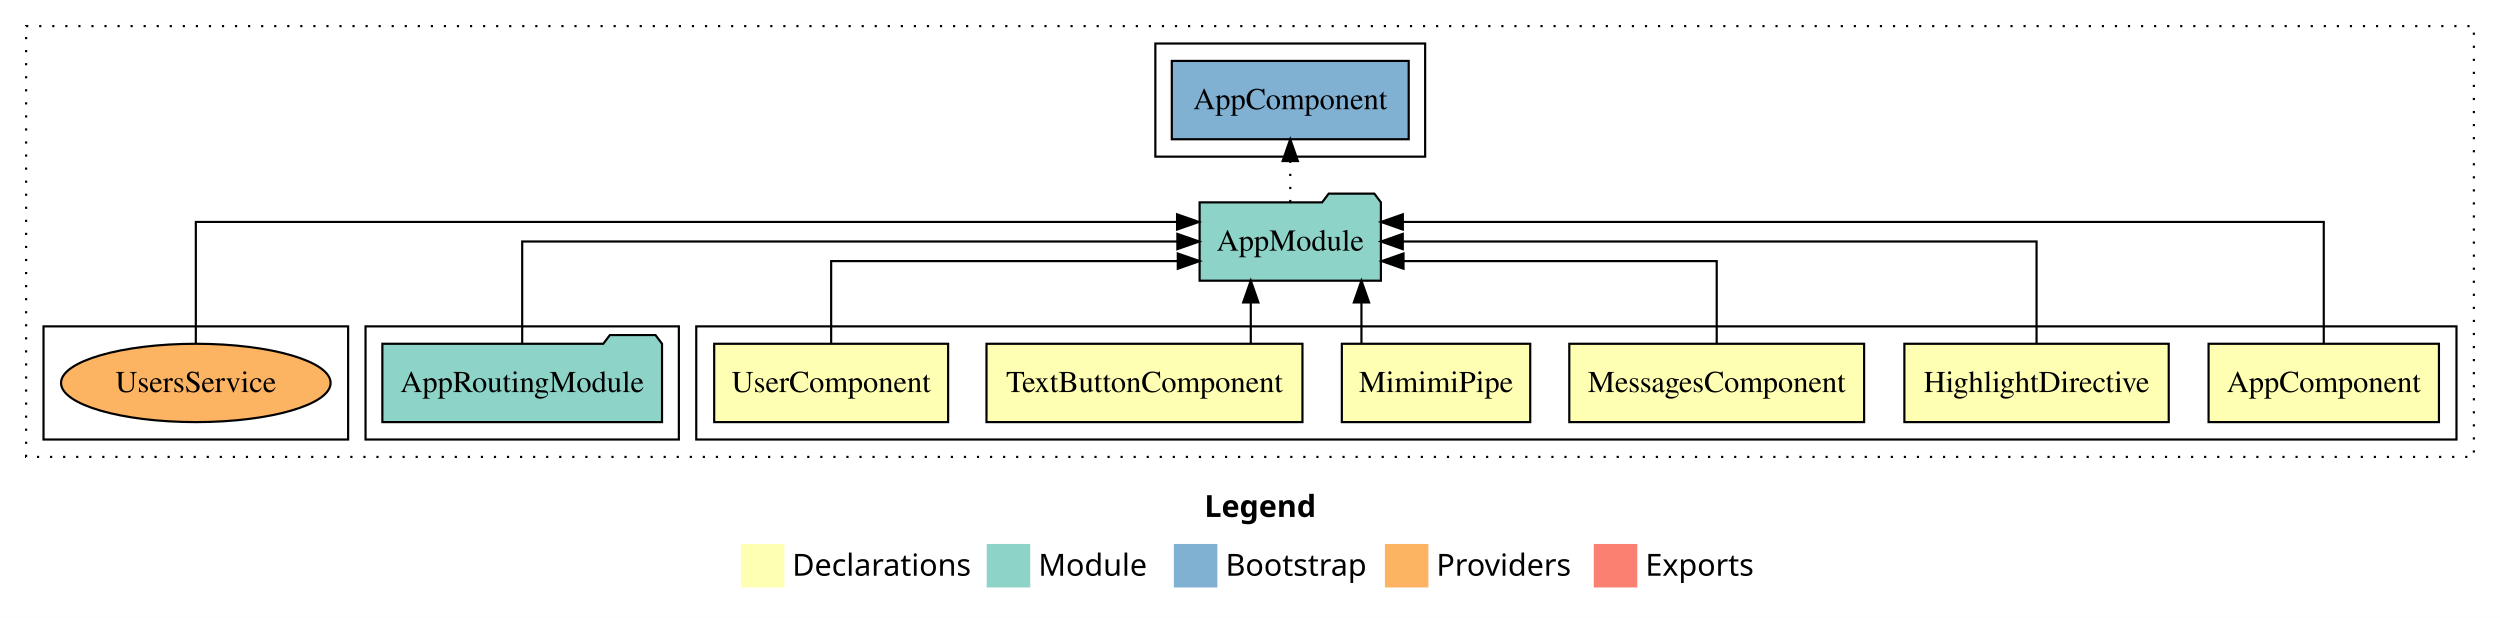
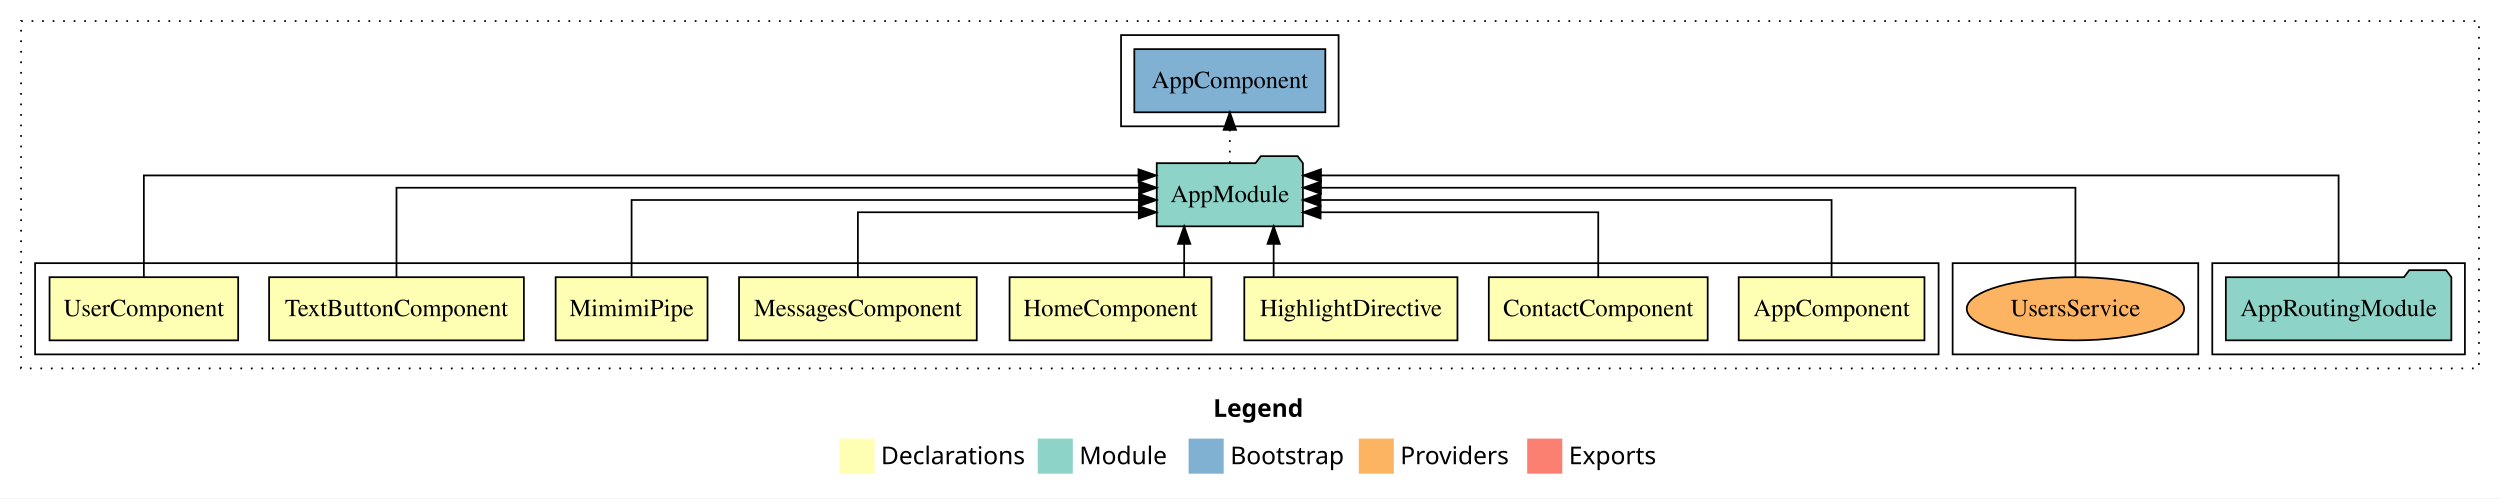
- <svg xmlns="http://www.w3.org/2000/svg" width="1149pt" height="284pt" viewBox="0.00 0.00 1149.00 284.00">
+ <svg xmlns="http://www.w3.org/2000/svg" width="1425pt" height="284pt" viewBox="0.00 0.00 1425.00 284.00">
  <g id="graph0" class="graph" transform="scale(1 1) rotate(0) translate(4 280)">
-     <polygon fill="white" stroke="transparent" points="-4,4 -4,-280 1145,-280 1145,4 -4,4" />
-     <text text-anchor="start" x="549.51" y="-42.4" font-family="sans-serif" font-weight="bold" font-size="14.00">Legend</text>
-     <polygon fill="#ffffb3" stroke="transparent" points="336.5,-10 336.5,-30 356.5,-30 356.5,-10 336.5,-10" />
-     <text text-anchor="start" x="360.13" y="-15.4" font-family="sans-serif" font-size="14.00">  Declarations</text>
-     <polygon fill="#8dd3c7" stroke="transparent" points="449.5,-10 449.5,-30 469.5,-30 469.5,-10 449.5,-10" />
-     <text text-anchor="start" x="473.23" y="-15.4" font-family="sans-serif" font-size="14.00">  Module</text>
-     <polygon fill="#80b1d3" stroke="transparent" points="535.5,-10 535.5,-30 555.5,-30 555.5,-10 535.5,-10" />
-     <text text-anchor="start" x="559.28" y="-15.4" font-family="sans-serif" font-size="14.00">  Bootstrap</text>
-     <polygon fill="#fdb462" stroke="transparent" points="632.5,-10 632.5,-30 652.5,-30 652.5,-10 632.5,-10" />
-     <text text-anchor="start" x="656.17" y="-15.4" font-family="sans-serif" font-size="14.00">  Providers</text>
-     <polygon fill="#fb8072" stroke="transparent" points="728.5,-10 728.5,-30 748.5,-30 748.5,-10 728.5,-10" />
-     <text text-anchor="start" x="752.23" y="-15.4" font-family="sans-serif" font-size="14.00">  Exports</text>
+     <polygon fill="white" stroke="transparent" points="-4,4 -4,-280 1421,-280 1421,4 -4,4" />
+     <text text-anchor="start" x="687.51" y="-42.4" font-family="sans-serif" font-weight="bold" font-size="14.00">Legend</text>
+     <polygon fill="#ffffb3" stroke="transparent" points="474.5,-10 474.5,-30 494.5,-30 494.5,-10 474.5,-10" />
+     <text text-anchor="start" x="498.13" y="-15.4" font-family="sans-serif" font-size="14.00">  Declarations</text>
+     <polygon fill="#8dd3c7" stroke="transparent" points="587.5,-10 587.5,-30 607.5,-30 607.5,-10 587.5,-10" />
+     <text text-anchor="start" x="611.23" y="-15.4" font-family="sans-serif" font-size="14.00">  Module</text>
+     <polygon fill="#80b1d3" stroke="transparent" points="673.5,-10 673.5,-30 693.5,-30 693.5,-10 673.5,-10" />
+     <text text-anchor="start" x="697.28" y="-15.4" font-family="sans-serif" font-size="14.00">  Bootstrap</text>
+     <polygon fill="#fdb462" stroke="transparent" points="770.5,-10 770.5,-30 790.5,-30 790.5,-10 770.5,-10" />
+     <text text-anchor="start" x="794.17" y="-15.4" font-family="sans-serif" font-size="14.00">  Providers</text>
+     <polygon fill="#fb8072" stroke="transparent" points="866.5,-10 866.5,-30 886.5,-30 886.5,-10 866.5,-10" />
+     <text text-anchor="start" x="890.23" y="-15.4" font-family="sans-serif" font-size="14.00">  Exports</text>
    <g id="clust1" class="cluster">
-       <polygon fill="none" stroke="black" stroke-dasharray="1,5" points="8,-70 8,-268 1133,-268 1133,-70 8,-70" />
+       <polygon fill="none" stroke="black" stroke-dasharray="1,5" points="8,-70 8,-268 1409,-268 1409,-70 8,-70" />
+     </g>
+     <g id="clust11" class="cluster">
+       <polygon fill="none" stroke="black" points="1257,-78 1257,-130 1401,-130 1401,-78 1257,-78" />
+     </g>
+     <g id="clust13" class="cluster">
+       <polygon fill="none" stroke="black" points="635,-208 635,-260 759,-260 759,-208 635,-208" />
+     </g>
+     <g id="clust14" class="cluster">
+       <polygon fill="none" stroke="black" points="1109,-78 1109,-130 1249,-130 1249,-78 1109,-78" />
    </g>
    <g id="clust2" class="cluster">
-       <polygon fill="none" stroke="black" points="316,-78 316,-130 1125,-130 1125,-78 316,-78" />
-     </g>
-     <g id="clust9" class="cluster">
-       <polygon fill="none" stroke="black" points="164,-78 164,-130 308,-130 308,-78 164,-78" />
-     </g>
-     <g id="clust11" class="cluster">
-       <polygon fill="none" stroke="black" points="527,-208 527,-260 651,-260 651,-208 527,-208" />
-     </g>
-     <g id="clust12" class="cluster">
-       <polygon fill="none" stroke="black" points="16,-78 16,-130 156,-130 156,-78 16,-78" />
+       <polygon fill="none" stroke="black" points="16,-78 16,-130 1101,-130 1101,-78 16,-78" />
    </g>
    <g id="node1" class="node">
-       <polygon fill="#ffffb3" stroke="black" points="1116.94,-122 1011.06,-122 1011.06,-86 1116.94,-86 1116.94,-122" />
-       <text text-anchor="middle" x="1064" y="-99.8" font-family="Times,serif" font-size="14.00">AppComponent</text>
+       <polygon fill="#ffffb3" stroke="black" points="1092.94,-122 987.06,-122 987.06,-86 1092.94,-86 1092.94,-122" />
+       <text text-anchor="middle" x="1040" y="-99.8" font-family="Times,serif" font-size="14.00">AppComponent</text>
+     </g>
+     <g id="node9" class="node">
+       <polygon fill="#8dd3c7" stroke="black" points="738.66,-187 735.66,-191 714.66,-191 711.66,-187 655.34,-187 655.34,-151 738.66,-151 738.66,-187" />
+       <text text-anchor="middle" x="697" y="-164.8" font-family="Times,serif" font-size="14.00">AppModule</text>
+     </g>
+     <g id="edge1" class="edge">
+       <path fill="none" stroke="black" d="M1040,-122.27C1040,-140.56 1040,-166 1040,-166 1040,-166 748.72,-166 748.72,-166" />
+       <polygon fill="black" stroke="black" points="748.72,-162.5 738.72,-166 748.72,-169.5 748.72,-162.5" />
+     </g>
+     <g id="node2" class="node">
+       <polygon fill="#ffffb3" stroke="black" points="969.38,-122 844.62,-122 844.62,-86 969.38,-86 969.38,-122" />
+       <text text-anchor="middle" x="907" y="-99.8" font-family="Times,serif" font-size="14.00">ContactComponent</text>
+     </g>
+     <g id="edge2" class="edge">
+       <path fill="none" stroke="black" d="M907,-122.01C907,-138.05 907,-159 907,-159 907,-159 748.74,-159 748.74,-159" />
+       <polygon fill="black" stroke="black" points="748.74,-155.5 738.74,-159 748.74,-162.5 748.74,-155.5" />
+     </g>
+     <g id="node3" class="node">
+       <polygon fill="#ffffb3" stroke="black" points="826.75,-122 705.25,-122 705.25,-86 826.75,-86 826.75,-122" />
+       <text text-anchor="middle" x="766" y="-99.8" font-family="Times,serif" font-size="14.00">HighlightDirective</text>
+     </g>
+     <g id="edge3" class="edge">
+       <path fill="none" stroke="black" d="M721.98,-122.11C721.98,-122.11 721.98,-140.99 721.98,-140.99" />
+       <polygon fill="black" stroke="black" points="718.48,-140.99 721.98,-150.99 725.48,-140.99 718.48,-140.99" />
+     </g>
+     <g id="node4" class="node">
+       <polygon fill="#ffffb3" stroke="black" points="686.55,-122 571.45,-122 571.45,-86 686.55,-86 686.55,-122" />
+       <text text-anchor="middle" x="629" y="-99.8" font-family="Times,serif" font-size="14.00">HomeComponent</text>
+     </g>
+     <g id="edge4" class="edge">
+       <path fill="none" stroke="black" d="M670.97,-122.11C670.97,-122.11 670.97,-140.99 670.97,-140.99" />
+       <polygon fill="black" stroke="black" points="667.47,-140.99 670.97,-150.99 674.47,-140.99 667.47,-140.99" />
+     </g>
+     <g id="node5" class="node">
+       <polygon fill="#ffffb3" stroke="black" points="552.75,-122 417.25,-122 417.25,-86 552.75,-86 552.75,-122" />
+       <text text-anchor="middle" x="485" y="-99.8" font-family="Times,serif" font-size="14.00">MessagesComponent</text>
+     </g>
+     <g id="edge5" class="edge">
+       <path fill="none" stroke="black" d="M485,-122.01C485,-138.05 485,-159 485,-159 485,-159 645.12,-159 645.12,-159" />
+       <polygon fill="black" stroke="black" points="645.12,-162.5 655.12,-159 645.12,-155.5 645.12,-162.5" />
+     </g>
+     <g id="node6" class="node">
+       <polygon fill="#ffffb3" stroke="black" points="399.29,-122 312.71,-122 312.71,-86 399.29,-86 399.29,-122" />
+       <text text-anchor="middle" x="356" y="-99.8" font-family="Times,serif" font-size="14.00">MimimiPipe</text>
+     </g>
+     <g id="edge6" class="edge">
+       <path fill="none" stroke="black" d="M356,-122.27C356,-140.56 356,-166 356,-166 356,-166 645.19,-166 645.19,-166" />
+       <polygon fill="black" stroke="black" points="645.19,-169.5 655.19,-166 645.19,-162.5 645.19,-169.5" />
    </g>
    <g id="node7" class="node">
-       <polygon fill="#8dd3c7" stroke="black" points="630.66,-187 627.66,-191 606.66,-191 603.66,-187 547.34,-187 547.34,-151 630.66,-151 630.66,-187" />
-       <text text-anchor="middle" x="589" y="-164.8" font-family="Times,serif" font-size="14.00">AppModule</text>
+       <polygon fill="#ffffb3" stroke="black" points="294.61,-122 149.39,-122 149.39,-86 294.61,-86 294.61,-122" />
+       <text text-anchor="middle" x="222" y="-99.8" font-family="Times,serif" font-size="14.00">TextButtonComponent</text>
    </g>
-     <g id="edge1" class="edge">
-       <path fill="none" stroke="black" d="M1064,-122.29C1064,-144.21 1064,-178 1064,-178 1064,-178 640.74,-178 640.74,-178" />
-       <polygon fill="black" stroke="black" points="640.74,-174.5 630.74,-178 640.74,-181.5 640.74,-174.5" />
+     <g id="edge7" class="edge">
+       <path fill="none" stroke="black" d="M222,-122.13C222,-142.57 222,-173 222,-173 222,-173 645.26,-173 645.26,-173" />
+       <polygon fill="black" stroke="black" points="645.26,-176.5 655.26,-173 645.26,-169.5 645.26,-176.5" />
    </g>
-     <g id="node2" class="node">
-       <polygon fill="#ffffb3" stroke="black" points="992.75,-122 871.25,-122 871.25,-86 992.75,-86 992.75,-122" />
-       <text text-anchor="middle" x="932" y="-99.8" font-family="Times,serif" font-size="14.00">HighlightDirective</text>
-     </g>
-     <g id="edge2" class="edge">
-       <path fill="none" stroke="black" d="M932,-122.11C932,-141.34 932,-169 932,-169 932,-169 640.72,-169 640.72,-169" />
-       <polygon fill="black" stroke="black" points="640.72,-165.5 630.72,-169 640.72,-172.5 640.72,-165.5" />
-     </g>
-     <g id="node3" class="node">
-       <polygon fill="#ffffb3" stroke="black" points="852.75,-122 717.25,-122 717.25,-86 852.75,-86 852.75,-122" />
-       <text text-anchor="middle" x="785" y="-99.8" font-family="Times,serif" font-size="14.00">MessagesComponent</text>
-     </g>
-     <g id="edge3" class="edge">
-       <path fill="none" stroke="black" d="M785,-122.03C785,-138.4 785,-160 785,-160 785,-160 641.05,-160 641.05,-160" />
-       <polygon fill="black" stroke="black" points="641.05,-156.5 631.05,-160 641.05,-163.5 641.05,-156.5" />
-     </g>
-     <g id="node4" class="node">
-       <polygon fill="#ffffb3" stroke="black" points="699.29,-122 612.71,-122 612.71,-86 699.29,-86 699.29,-122" />
-       <text text-anchor="middle" x="656" y="-99.8" font-family="Times,serif" font-size="14.00">MimimiPipe</text>
-     </g>
-     <g id="edge4" class="edge">
-       <path fill="none" stroke="black" d="M621.72,-122.11C621.72,-122.11 621.72,-140.99 621.72,-140.99" />
-       <polygon fill="black" stroke="black" points="618.22,-140.99 621.72,-150.99 625.22,-140.99 618.22,-140.99" />
-     </g>
-     <g id="node5" class="node">
-       <polygon fill="#ffffb3" stroke="black" points="594.61,-122 449.39,-122 449.39,-86 594.61,-86 594.61,-122" />
-       <text text-anchor="middle" x="522" y="-99.8" font-family="Times,serif" font-size="14.00">TextButtonComponent</text>
-     </g>
-     <g id="edge5" class="edge">
-       <path fill="none" stroke="black" d="M570.86,-122.11C570.86,-122.11 570.86,-140.99 570.86,-140.99" />
-       <polygon fill="black" stroke="black" points="567.36,-140.99 570.86,-150.99 574.36,-140.99 567.36,-140.99" />
-     </g>
-     <g id="node6" class="node">
-       <polygon fill="#ffffb3" stroke="black" points="431.76,-122 324.24,-122 324.24,-86 431.76,-86 431.76,-122" />
-       <text text-anchor="middle" x="378" y="-99.8" font-family="Times,serif" font-size="14.00">UserComponent</text>
-     </g>
-     <g id="edge6" class="edge">
-       <path fill="none" stroke="black" d="M378,-122.03C378,-138.4 378,-160 378,-160 378,-160 537.31,-160 537.31,-160" />
-       <polygon fill="black" stroke="black" points="537.31,-163.5 547.31,-160 537.31,-156.5 537.31,-163.5" />
-     </g>
-     <g id="node9" class="node">
-       <polygon fill="#80b1d3" stroke="black" points="643.44,-252 534.56,-252 534.56,-216 643.44,-216 643.44,-252" />
-       <text text-anchor="middle" x="589" y="-229.8" font-family="Times,serif" font-size="14.00">AppComponent </text>
+     <g id="node8" class="node">
+       <polygon fill="#ffffb3" stroke="black" points="131.76,-122 24.24,-122 24.24,-86 131.76,-86 131.76,-122" />
+       <text text-anchor="middle" x="78" y="-99.8" font-family="Times,serif" font-size="14.00">UserComponent</text>
    </g>
    <g id="edge8" class="edge">
-       <path fill="none" stroke="black" stroke-dasharray="1,5" d="M589,-187.11C589,-187.11 589,-205.99 589,-205.99" />
-       <polygon fill="black" stroke="black" points="585.5,-205.99 589,-215.99 592.5,-205.99 585.5,-205.99" />
+       <path fill="none" stroke="black" d="M78,-122.01C78,-144.49 78,-180 78,-180 78,-180 644.94,-180 644.94,-180" />
+       <polygon fill="black" stroke="black" points="644.94,-183.5 654.94,-180 644.94,-176.5 644.94,-183.5" />
    </g>
-     <g id="node8" class="node">
-       <polygon fill="#8dd3c7" stroke="black" points="300.27,-122 297.27,-126 276.27,-126 273.27,-122 171.73,-122 171.73,-86 300.27,-86 300.27,-122" />
-       <text text-anchor="middle" x="236" y="-99.8" font-family="Times,serif" font-size="14.00">AppRoutingModule</text>
+     <g id="node11" class="node">
+       <polygon fill="#80b1d3" stroke="black" points="751.44,-252 642.56,-252 642.56,-216 751.44,-216 751.44,-252" />
+       <text text-anchor="middle" x="697" y="-229.8" font-family="Times,serif" font-size="14.00">AppComponent </text>
    </g>
-     <g id="edge7" class="edge">
-       <path fill="none" stroke="black" d="M236,-122.11C236,-141.34 236,-169 236,-169 236,-169 537.12,-169 537.12,-169" />
-       <polygon fill="black" stroke="black" points="537.12,-172.5 547.12,-169 537.12,-165.5 537.12,-172.5" />
+     <g id="edge10" class="edge">
+       <path fill="none" stroke="black" stroke-dasharray="1,5" d="M697,-187.11C697,-187.11 697,-205.99 697,-205.99" />
+       <polygon fill="black" stroke="black" points="693.5,-205.99 697,-215.99 700.5,-205.99 693.5,-205.99" />
    </g>
    <g id="node10" class="node">
-       <ellipse fill="#fdb462" stroke="black" cx="86" cy="-104" rx="61.95" ry="18" />
-       <text text-anchor="middle" x="86" y="-99.8" font-family="Times,serif" font-size="14.00">UsersService</text>
+       <polygon fill="#8dd3c7" stroke="black" points="1393.27,-122 1390.27,-126 1369.27,-126 1366.27,-122 1264.73,-122 1264.73,-86 1393.27,-86 1393.27,-122" />
+       <text text-anchor="middle" x="1329" y="-99.8" font-family="Times,serif" font-size="14.00">AppRoutingModule</text>
    </g>
    <g id="edge9" class="edge">
-       <path fill="none" stroke="black" d="M86,-122.29C86,-144.21 86,-178 86,-178 86,-178 536.98,-178 536.98,-178" />
-       <polygon fill="black" stroke="black" points="536.98,-181.5 546.98,-178 536.98,-174.5 536.98,-181.5" />
+       <path fill="none" stroke="black" d="M1329,-122.01C1329,-144.49 1329,-180 1329,-180 1329,-180 748.96,-180 748.96,-180" />
+       <polygon fill="black" stroke="black" points="748.96,-176.5 738.96,-180 748.96,-183.5 748.96,-176.5" />
+     </g>
+     <g id="node12" class="node">
+       <ellipse fill="#fdb462" stroke="black" cx="1179" cy="-104" rx="61.95" ry="18" />
+       <text text-anchor="middle" x="1179" y="-99.8" font-family="Times,serif" font-size="14.00">UsersService</text>
+     </g>
+     <g id="edge11" class="edge">
+       <path fill="none" stroke="black" d="M1179,-122.13C1179,-142.57 1179,-173 1179,-173 1179,-173 748.93,-173 748.93,-173" />
+       <polygon fill="black" stroke="black" points="748.93,-169.5 738.93,-173 748.93,-176.5 748.93,-169.5" />
    </g>
  </g>
</svg>
